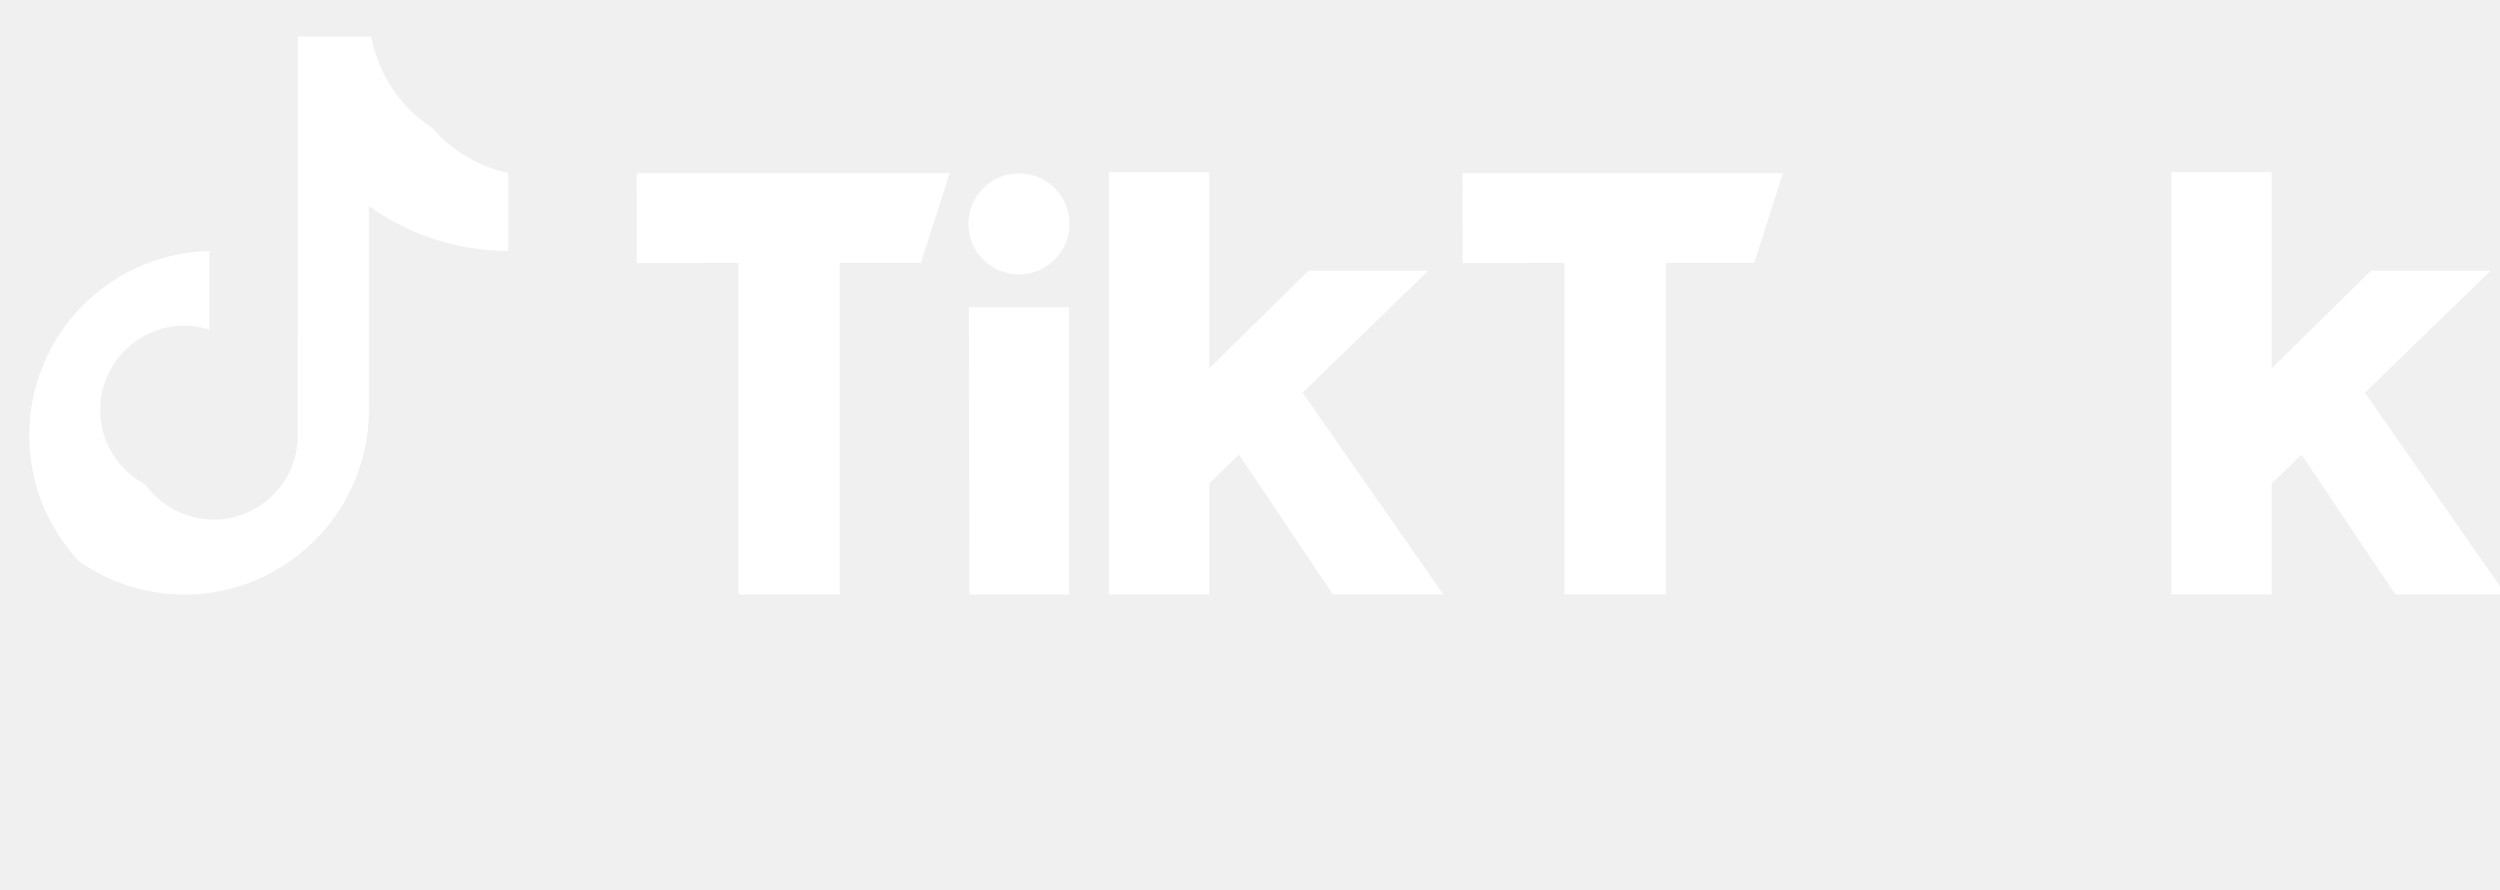
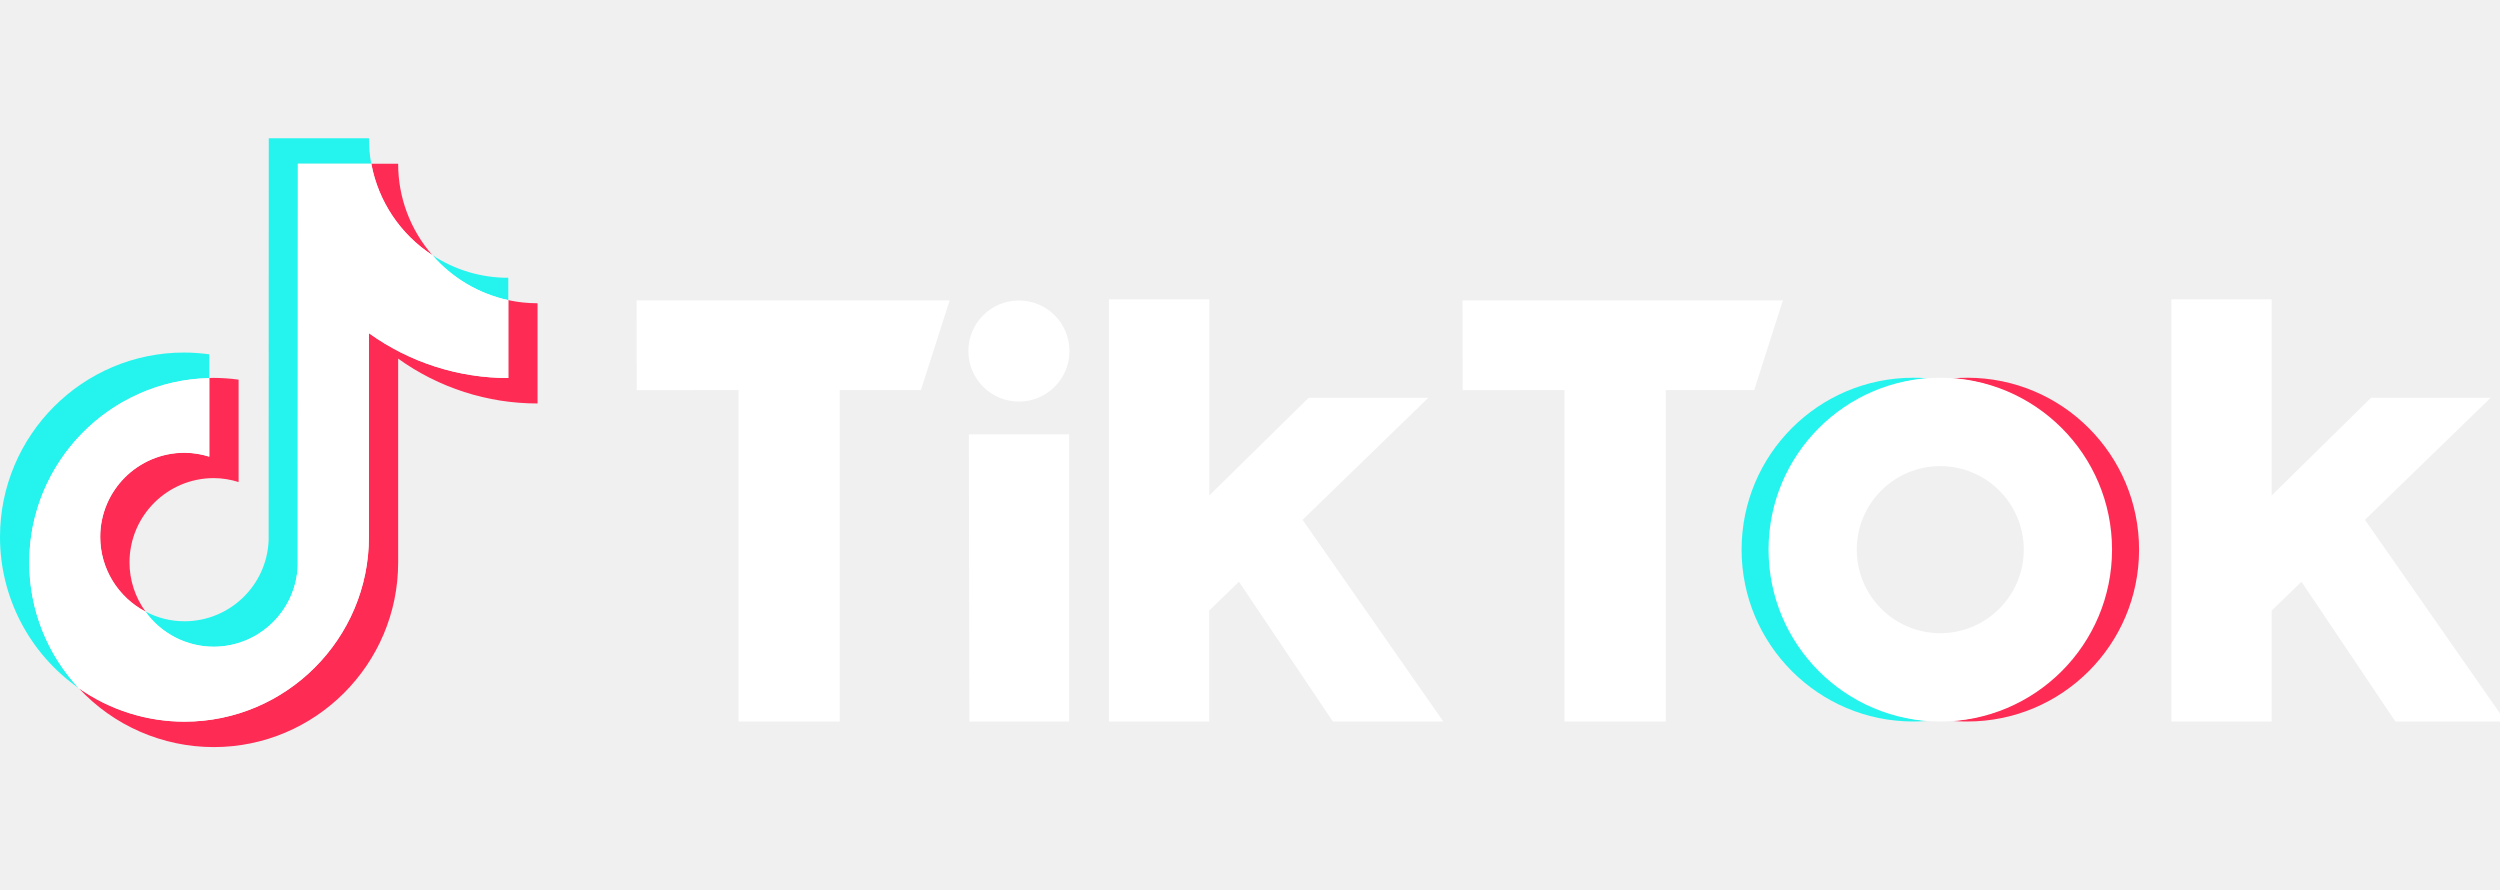
- <svg xmlns="http://www.w3.org/2000/svg" height="42" width="118">
+ <svg xmlns="http://www.w3.org/2000/svg" fill="currentColor" viewBox="0 0 118 30" alt="TikTok" height="42" width="118" class="css-1pylepm-5e6d46e3--StyledLogoDark e1487oh22">
+   <path fill="#25F4EE" d="M9.875 11.842v-1.119A9 9 0 0 0 8.7 10.64c-4.797-.006-8.7 3.9-8.7 8.708a8.7 8.7 0 0 0 3.718 7.134A8.68 8.68 0 0 1 1.38 20.55c0-4.737 3.794-8.598 8.495-8.707" />
+   <path fill="#25F4EE" d="M10.087 24.526c2.14 0 3.89-1.707 3.966-3.83l.007-18.968h3.462a7 7 0 0 1-.109-1.202h-4.727l-.006 18.968a3.98 3.98 0 0 1-3.967 3.83 3.9 3.9 0 0 1-1.846-.46 3.95 3.95 0 0 0 3.22 1.662m13.905-16.36V7.111a6.5 6.5 0 0 1-3.584-1.067 6.57 6.57 0 0 0 3.584 2.122" />
+   <path fill="#FE2C55" d="M20.41 6.044a6.54 6.54 0 0 1-1.617-4.316h-1.265a6.56 6.56 0 0 0 2.881 4.316M8.707 15.365a3.98 3.98 0 0 0-3.974 3.976c0 1.528.87 2.858 2.134 3.523a3.94 3.94 0 0 1-.754-2.321 3.98 3.98 0 0 1 3.973-3.976c.41 0 .805.07 1.176.185v-4.833a9 9 0 0 0-1.176-.083c-.07 0-.134.006-.204.006v3.708a4 4 0 0 0-1.175-.185" />
+   <path fill="#FE2C55" d="M23.992 8.166v3.676a11.25 11.25 0 0 1-6.579-2.116v9.622c0 4.8-3.903 8.713-8.706 8.713a8.67 8.67 0 0 1-4.99-1.579 8.7 8.7 0 0 0 6.37 2.781c4.797 0 8.706-3.906 8.706-8.714v-9.621a11.25 11.25 0 0 0 6.579 2.116v-4.73q-.718-.002-1.38-.148" />
  <path fill="#fff" d="M17.413 19.348V9.726a11.25 11.25 0 0 0 6.58 2.116V8.166a6.57 6.57 0 0 1-3.584-2.122 6.6 6.6 0 0 1-2.887-4.316h-3.463l-.006 18.968a3.98 3.98 0 0 1-3.967 3.83 3.99 3.99 0 0 1-3.225-1.656 3.99 3.99 0 0 1-2.134-3.523A3.98 3.98 0 0 1 8.7 15.372c.409 0 .805.07 1.176.185v-3.708c-4.702.103-8.496 3.964-8.496 8.701 0 2.29.888 4.373 2.338 5.933a8.67 8.67 0 0 0 4.989 1.58c4.797 0 8.706-3.913 8.706-8.715M30.048 8.179h14.775l-1.355 4.232h-3.832v15.644h-4.778V12.41l-4.804.006zm38.984 0h15.12l-1.354 4.232h-4.172v15.644h-4.784V12.41l-4.803.006zM45.73 14.502h4.733v13.553h-4.708zm6.617-6.374h4.733v9.257l4.689-4.61h5.647l-5.934 5.76 6.643 9.52h-5.213l-4.433-6.598-1.405 1.362v5.236h-4.733V8.128zm50.143 0h4.734v9.257l4.688-4.61h5.647l-5.934 5.76 6.643 9.52h-5.206l-4.433-6.598-1.405 1.362v5.236h-4.734zm-54.396 4.826a2.384 2.384 0 1 0-.002-4.771 2.384 2.384 0 0 0 .002 4.771" />
+   <path fill="#25F4EE" d="M83.545 19.942a8.11 8.11 0 0 1 7.473-8.087 9 9 0 0 0-.709-.026c-4.478 0-8.106 3.631-8.106 8.113s3.628 8.113 8.106 8.113c.21 0 .498-.013.71-.026-4.178-.326-7.475-3.823-7.475-8.087" />
+   <path fill="#FE2C55" d="M92.858 11.83c-.217 0-.505.012-.715.025a8.11 8.11 0 0 1 7.467 8.087 8.11 8.11 0 0 1-7.467 8.087c.21.02.498.026.715.026 4.478 0 8.106-3.631 8.106-8.113s-3.628-8.113-8.106-8.113" />
+   <path fill="#fff" d="M91.58 23.887a3.94 3.94 0 0 1-3.94-3.945 3.94 3.94 0 1 1 7.882 0c0 2.18-1.77 3.945-3.941 3.945m0-12.058c-4.477 0-8.105 3.631-8.105 8.113s3.628 8.113 8.106 8.113 8.106-3.631 8.106-8.113-3.629-8.113-8.106-8.113" />
</svg>
